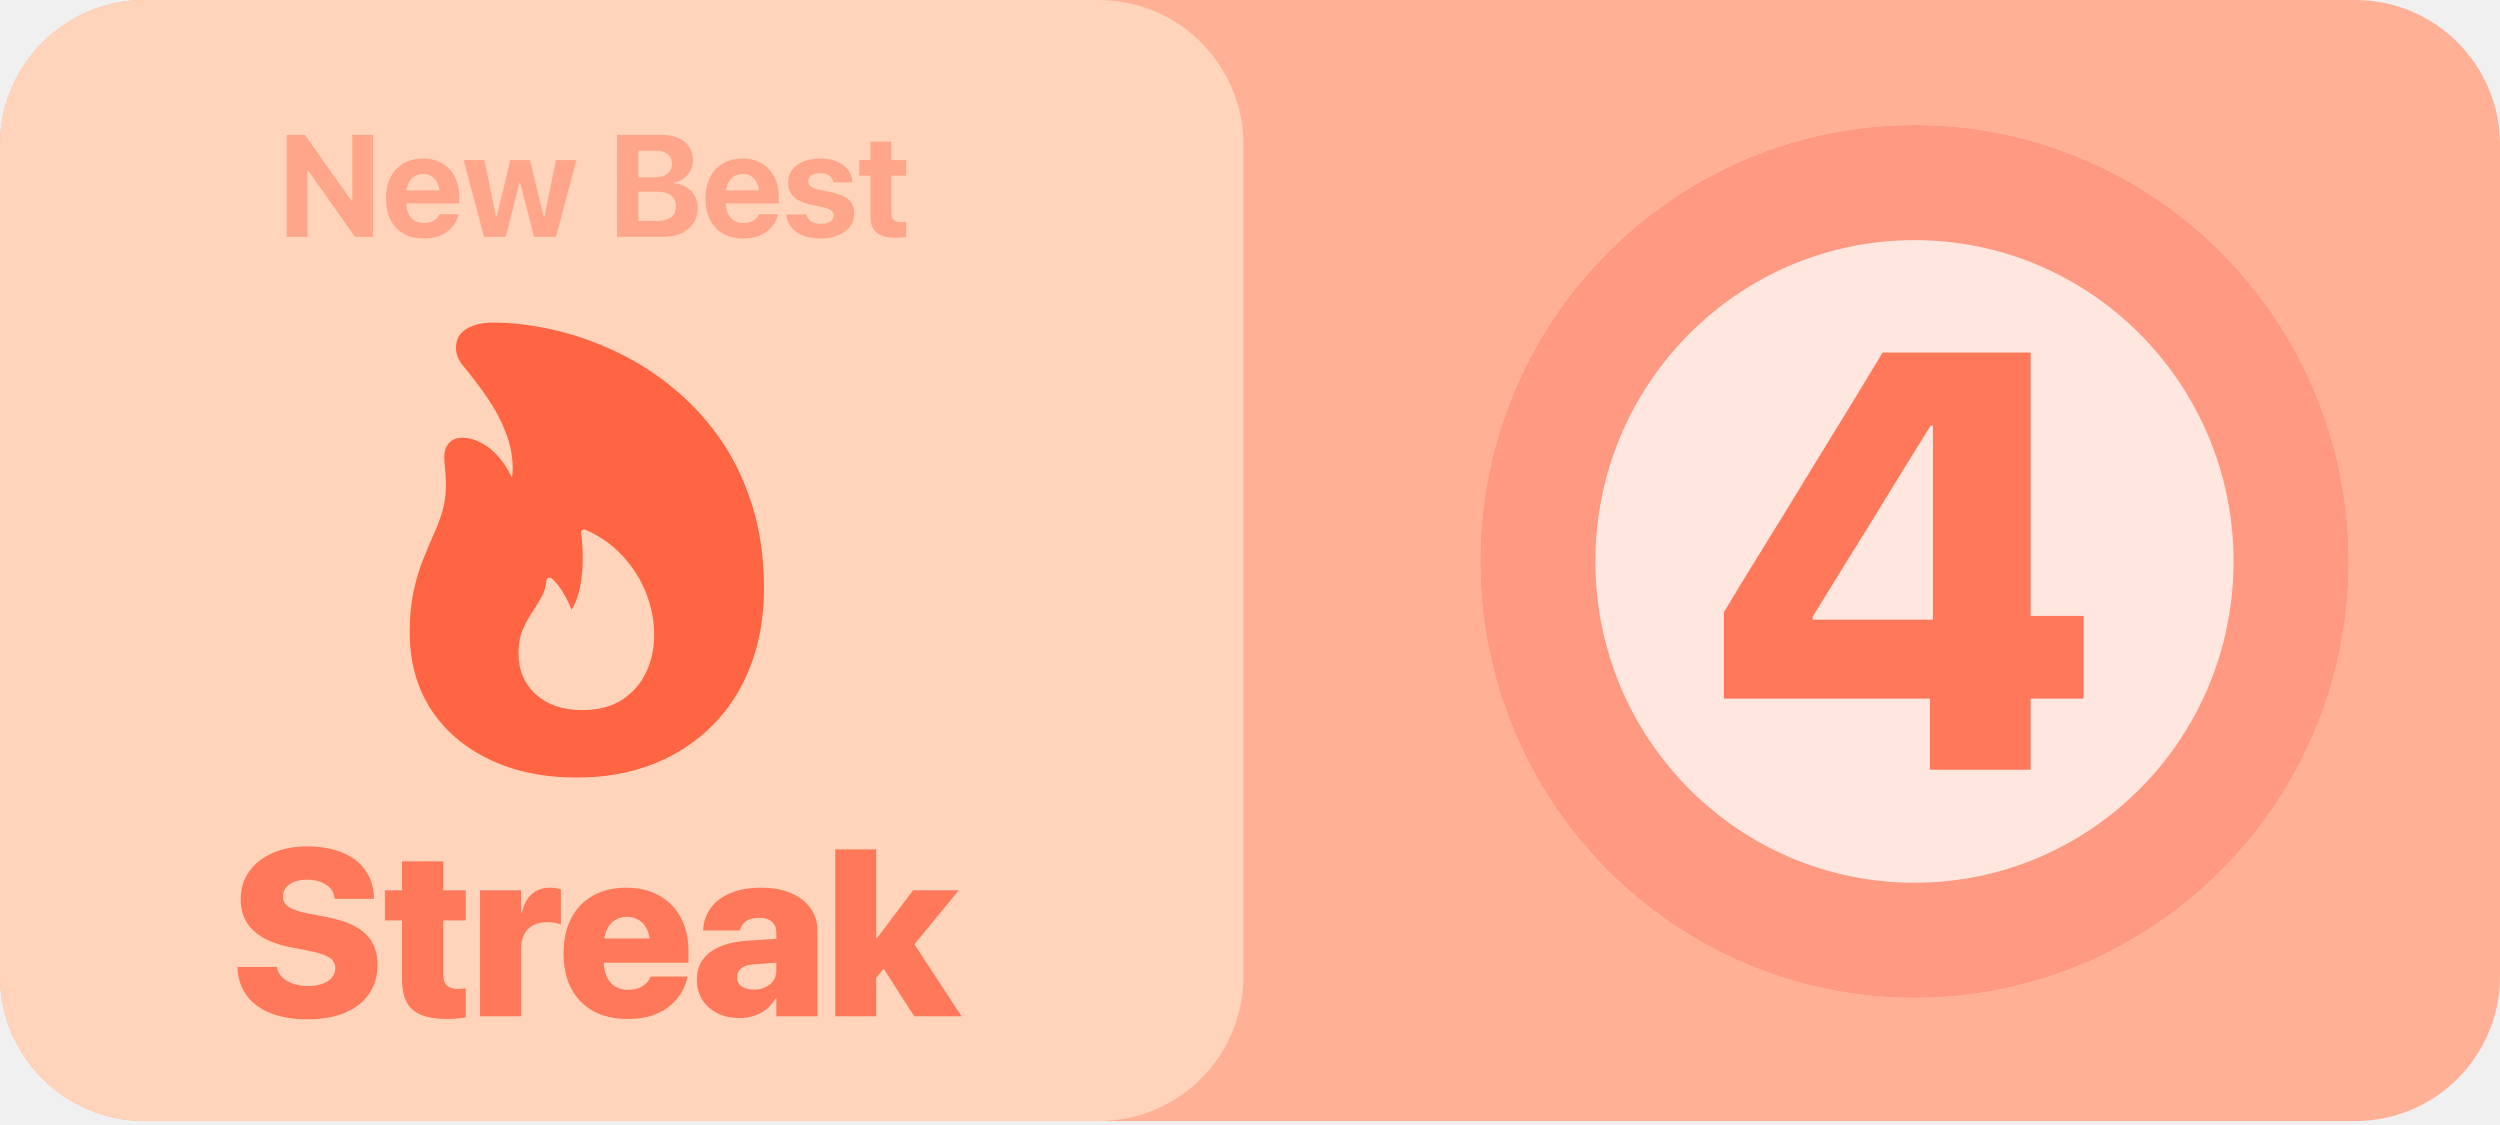
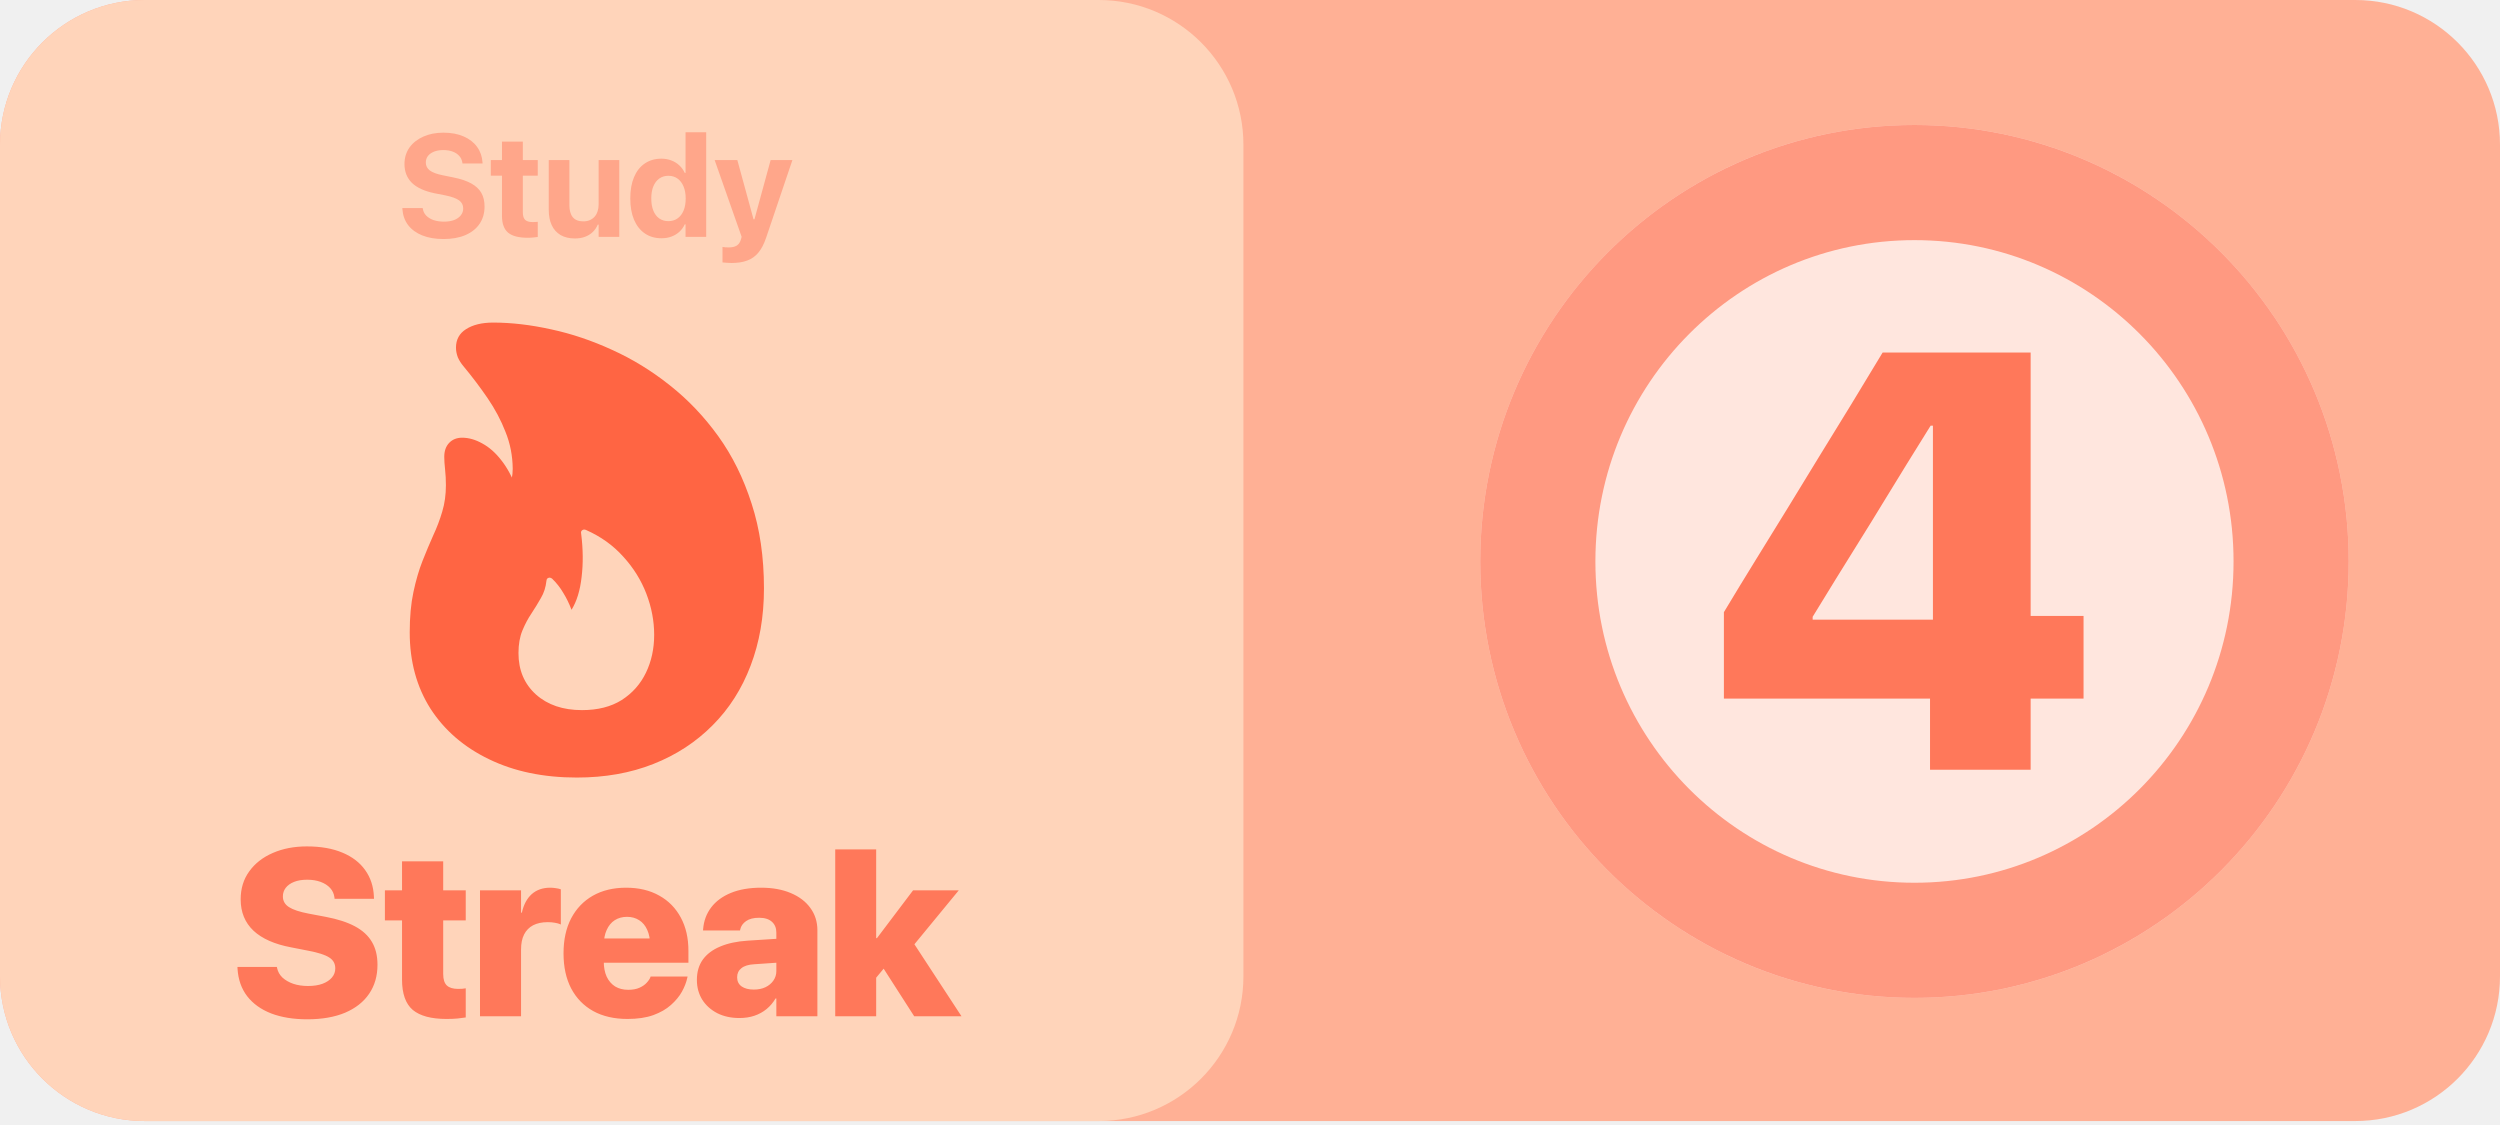
<svg xmlns="http://www.w3.org/2000/svg" width="380" height="171" viewBox="0 0 380 171" fill="none">
-   <g clip-path="url(#clip0_846_5238)">
+   <g clip-path="url(#clip0_852_5295)">
    <rect width="380" height="170.4" rx="22" fill="#FFB095" />
    <rect width="189" height="170.4" rx="22" fill="#FFD4BA" />
-     <path d="M43.568 36V20.499H46.34L54.558 32.111L52.055 30.489H53.537V20.499H56.706V36H53.945L45.717 24.334L48.22 25.967H46.737V36H43.568ZM64.384 36.247C63.203 36.247 62.182 36.004 61.323 35.517C60.47 35.023 59.815 34.324 59.357 33.422C58.898 32.512 58.669 31.435 58.669 30.189V30.178C58.669 28.939 58.898 27.865 59.357 26.955C59.815 26.046 60.463 25.344 61.301 24.85C62.139 24.348 63.124 24.098 64.255 24.098C65.394 24.098 66.375 24.341 67.199 24.828C68.029 25.308 68.67 25.988 69.121 26.869C69.573 27.743 69.798 28.767 69.798 29.941V30.919H60.216V28.942H68.305L66.823 30.801V29.565C66.823 28.878 66.715 28.301 66.5 27.836C66.293 27.37 65.999 27.023 65.62 26.794C65.247 26.558 64.81 26.439 64.309 26.439C63.815 26.439 63.374 26.561 62.988 26.805C62.608 27.041 62.307 27.395 62.085 27.868C61.87 28.334 61.763 28.899 61.763 29.565V30.811C61.763 31.456 61.87 32.011 62.085 32.477C62.307 32.935 62.619 33.286 63.02 33.529C63.421 33.773 63.897 33.895 64.449 33.895C64.893 33.895 65.272 33.83 65.587 33.701C65.91 33.565 66.167 33.4 66.361 33.207C66.561 33.007 66.697 32.813 66.769 32.627L66.801 32.562H69.702L69.669 32.681C69.583 33.082 69.415 33.49 69.165 33.905C68.921 34.321 68.584 34.707 68.155 35.065C67.732 35.416 67.209 35.703 66.586 35.925C65.963 36.14 65.229 36.247 64.384 36.247ZM73.577 36L70.472 24.334H73.631L75.382 32.895H75.51L77.562 24.334H80.559L82.633 32.895H82.761L84.513 24.334H87.606L84.513 36H81.182L79.077 27.804H78.948L76.864 36H73.577ZM95.411 36V33.583H99.869C100.8 33.583 101.512 33.393 102.006 33.014C102.501 32.634 102.748 32.083 102.748 31.359V31.338C102.748 30.858 102.633 30.453 102.404 30.124C102.175 29.795 101.838 29.547 101.394 29.383C100.957 29.218 100.413 29.136 99.761 29.136H95.411V26.966H99.375C100.27 26.966 100.954 26.787 101.426 26.429C101.899 26.064 102.135 25.555 102.135 24.903V24.882C102.135 24.259 101.924 23.775 101.502 23.432C101.079 23.081 100.485 22.905 99.718 22.905H95.411V20.499H100.546C101.541 20.499 102.393 20.657 103.102 20.972C103.818 21.287 104.366 21.734 104.746 22.314C105.132 22.895 105.326 23.582 105.326 24.377V24.398C105.326 24.957 105.197 25.476 104.939 25.956C104.688 26.429 104.345 26.826 103.908 27.148C103.471 27.463 102.977 27.66 102.425 27.739V27.857C103.127 27.908 103.75 28.101 104.295 28.438C104.846 28.774 105.276 29.211 105.584 29.748C105.899 30.285 106.056 30.89 106.056 31.564V31.585C106.056 32.487 105.838 33.268 105.401 33.927C104.971 34.586 104.355 35.098 103.553 35.463C102.758 35.821 101.806 36 100.696 36H95.411ZM93.789 36V20.499H97.033V36H93.789ZM112.95 36.247C111.769 36.247 110.748 36.004 109.889 35.517C109.036 35.023 108.381 34.324 107.923 33.422C107.465 32.512 107.235 31.435 107.235 30.189V30.178C107.235 28.939 107.465 27.865 107.923 26.955C108.381 26.046 109.029 25.344 109.867 24.85C110.705 24.348 111.69 24.098 112.821 24.098C113.96 24.098 114.941 24.341 115.765 24.828C116.595 25.308 117.236 25.988 117.688 26.869C118.139 27.743 118.364 28.767 118.364 29.941V30.919H108.782V28.942H116.871L115.389 30.801V29.565C115.389 28.878 115.281 28.301 115.066 27.836C114.859 27.37 114.565 27.023 114.186 26.794C113.813 26.558 113.376 26.439 112.875 26.439C112.381 26.439 111.94 26.561 111.554 26.805C111.174 27.041 110.873 27.395 110.651 27.868C110.437 28.334 110.329 28.899 110.329 29.565V30.811C110.329 31.456 110.437 32.011 110.651 32.477C110.873 32.935 111.185 33.286 111.586 33.529C111.987 33.773 112.463 33.895 113.015 33.895C113.459 33.895 113.838 33.83 114.153 33.701C114.476 33.565 114.733 33.4 114.927 33.207C115.127 33.007 115.263 32.813 115.335 32.627L115.367 32.562H118.268L118.235 32.681C118.149 33.082 117.981 33.49 117.73 33.905C117.487 34.321 117.15 34.707 116.721 35.065C116.298 35.416 115.775 35.703 115.152 35.925C114.529 36.14 113.795 36.247 112.95 36.247ZM124.743 36.247C123.676 36.247 122.766 36.097 122.014 35.796C121.269 35.488 120.686 35.069 120.263 34.539C119.841 34.002 119.59 33.383 119.511 32.681L119.5 32.605H122.573L122.594 32.681C122.709 33.089 122.941 33.415 123.292 33.658C123.65 33.902 124.141 34.023 124.764 34.023C125.165 34.023 125.509 33.973 125.795 33.873C126.089 33.773 126.315 33.63 126.472 33.443C126.637 33.25 126.719 33.028 126.719 32.777V32.767C126.719 32.452 126.597 32.197 126.354 32.004C126.118 31.803 125.709 31.639 125.129 31.51L123.163 31.091C122.419 30.933 121.796 30.704 121.294 30.403C120.793 30.102 120.417 29.734 120.166 29.297C119.923 28.853 119.801 28.341 119.801 27.761V27.75C119.801 27.005 120.002 26.361 120.403 25.816C120.804 25.272 121.37 24.85 122.1 24.549C122.838 24.248 123.693 24.098 124.667 24.098C125.691 24.098 126.562 24.259 127.278 24.581C128.001 24.896 128.556 25.322 128.943 25.859C129.329 26.389 129.537 26.984 129.566 27.643V27.718H126.665L126.655 27.653C126.59 27.281 126.39 26.966 126.053 26.708C125.717 26.443 125.255 26.311 124.667 26.311C124.309 26.311 123.994 26.364 123.722 26.472C123.45 26.572 123.239 26.715 123.088 26.901C122.938 27.088 122.863 27.31 122.863 27.567V27.578C122.863 27.779 122.913 27.958 123.013 28.115C123.113 28.266 123.282 28.402 123.518 28.523C123.754 28.638 124.069 28.738 124.463 28.824L126.429 29.243C127.625 29.494 128.495 29.873 129.039 30.382C129.584 30.89 129.856 31.574 129.856 32.434V32.444C129.856 33.211 129.637 33.88 129.201 34.453C128.764 35.019 128.162 35.459 127.396 35.774C126.63 36.09 125.745 36.247 124.743 36.247ZM136.202 36.14C134.848 36.14 133.86 35.882 133.237 35.366C132.614 34.843 132.303 33.988 132.303 32.799V26.697H130.605V24.334H132.303V21.52H135.471V24.334H137.738V26.697H135.471V32.273C135.471 32.81 135.59 33.193 135.826 33.422C136.069 33.644 136.442 33.755 136.943 33.755C137.115 33.755 137.258 33.751 137.373 33.744C137.495 33.73 137.616 33.719 137.738 33.712V36.022C137.552 36.05 137.326 36.075 137.061 36.097C136.804 36.125 136.517 36.14 136.202 36.14Z" fill="#FF785A" fill-opacity="0.5" />
+     <path d="M67.409 36.333C66.178 36.333 65.103 36.15 64.187 35.785C63.277 35.42 62.561 34.897 62.038 34.217C61.523 33.536 61.233 32.731 61.168 31.8L61.157 31.628H64.251L64.273 31.735C64.33 32.129 64.498 32.473 64.778 32.767C65.064 33.06 65.436 33.289 65.895 33.454C66.36 33.612 66.89 33.69 67.485 33.69C68.079 33.69 68.595 33.608 69.031 33.443C69.468 33.272 69.805 33.035 70.041 32.734C70.285 32.434 70.406 32.086 70.406 31.692V31.682C70.406 31.166 70.199 30.758 69.783 30.457C69.375 30.156 68.691 29.906 67.732 29.705L66.088 29.383C64.527 29.061 63.367 28.531 62.608 27.793C61.856 27.048 61.48 26.092 61.48 24.925V24.914C61.487 23.962 61.741 23.131 62.242 22.422C62.751 21.713 63.449 21.162 64.337 20.768C65.232 20.366 66.249 20.166 67.388 20.166C68.591 20.166 69.626 20.359 70.492 20.746C71.359 21.126 72.036 21.656 72.523 22.336C73.01 23.009 73.282 23.79 73.339 24.678L73.35 24.85H70.299L70.278 24.721C70.22 24.327 70.066 23.99 69.816 23.711C69.565 23.424 69.232 23.203 68.817 23.045C68.408 22.887 67.932 22.809 67.388 22.809C66.851 22.809 66.382 22.887 65.981 23.045C65.58 23.203 65.268 23.424 65.046 23.711C64.831 23.99 64.724 24.32 64.724 24.699V24.71C64.724 25.204 64.928 25.605 65.336 25.913C65.751 26.221 66.41 26.465 67.313 26.644L68.945 26.977C70.041 27.199 70.933 27.499 71.62 27.879C72.315 28.259 72.827 28.735 73.156 29.308C73.486 29.881 73.651 30.572 73.651 31.381V31.392C73.651 32.401 73.4 33.275 72.899 34.013C72.404 34.75 71.688 35.323 70.75 35.731C69.819 36.133 68.706 36.333 67.409 36.333ZM80.201 36.14C78.847 36.14 77.859 35.882 77.236 35.366C76.613 34.843 76.301 33.988 76.301 32.799V26.697H74.604V24.334H76.301V21.52H79.47V24.334H81.737V26.697H79.47V32.273C79.47 32.81 79.588 33.193 79.825 33.422C80.068 33.644 80.441 33.755 80.942 33.755C81.114 33.755 81.257 33.751 81.372 33.744C81.493 33.73 81.615 33.719 81.737 33.712V36.022C81.551 36.05 81.325 36.075 81.06 36.097C80.802 36.125 80.516 36.14 80.201 36.14ZM87.395 36.247C86.536 36.247 85.809 36.075 85.215 35.731C84.62 35.38 84.169 34.879 83.861 34.227C83.561 33.576 83.41 32.792 83.41 31.875V24.334H86.547V31.188C86.547 31.982 86.719 32.591 87.062 33.014C87.406 33.436 87.94 33.648 88.663 33.648C89.028 33.648 89.354 33.587 89.641 33.465C89.934 33.336 90.181 33.16 90.382 32.938C90.582 32.709 90.733 32.437 90.833 32.122C90.94 31.8 90.994 31.445 90.994 31.059V24.334H94.131V36H90.994V34.142H90.865C90.679 34.571 90.425 34.944 90.103 35.259C89.78 35.574 89.39 35.817 88.932 35.989C88.481 36.161 87.968 36.247 87.395 36.247ZM100.541 36.215C99.567 36.215 98.726 35.971 98.017 35.484C97.308 34.997 96.76 34.303 96.373 33.4C95.994 32.498 95.804 31.424 95.804 30.178V30.156C95.804 28.896 95.994 27.818 96.373 26.923C96.753 26.02 97.297 25.329 98.006 24.85C98.715 24.363 99.56 24.119 100.541 24.119C101.086 24.119 101.587 24.209 102.045 24.388C102.504 24.56 102.905 24.807 103.248 25.129C103.599 25.451 103.879 25.838 104.086 26.289H104.204V20.102H107.341V36H104.204V34.099H104.086C103.879 34.543 103.603 34.922 103.259 35.237C102.923 35.545 102.525 35.785 102.067 35.957C101.608 36.129 101.1 36.215 100.541 36.215ZM101.594 33.615C102.131 33.615 102.597 33.476 102.991 33.196C103.385 32.917 103.689 32.523 103.904 32.015C104.119 31.499 104.226 30.887 104.226 30.178V30.167C104.226 29.458 104.115 28.846 103.893 28.33C103.678 27.814 103.374 27.417 102.98 27.138C102.586 26.858 102.124 26.719 101.594 26.719C101.064 26.719 100.602 26.858 100.208 27.138C99.822 27.417 99.521 27.814 99.306 28.33C99.098 28.838 98.995 29.447 98.995 30.156V30.178C98.995 30.887 99.098 31.499 99.306 32.015C99.514 32.53 99.814 32.928 100.208 33.207C100.602 33.479 101.064 33.615 101.594 33.615ZM111.195 39.975C110.952 39.975 110.708 39.964 110.465 39.942C110.221 39.928 110.006 39.91 109.82 39.889V37.536C109.935 37.558 110.071 37.575 110.228 37.59C110.393 37.604 110.572 37.611 110.765 37.611C111.274 37.611 111.679 37.518 111.979 37.332C112.28 37.146 112.491 36.842 112.613 36.419L112.731 36L108.628 24.334H112.076L114.783 34.238L114.224 33.325H114.976L114.429 34.238L117.136 24.334H120.444L116.459 36.107C116.137 37.074 115.739 37.84 115.266 38.406C114.794 38.972 114.224 39.373 113.558 39.609C112.9 39.853 112.112 39.975 111.195 39.975Z" fill="#FF785A" fill-opacity="0.5" />
    <path d="M87.684 118.188C82.601 118.188 78.153 117.26 74.34 115.406C70.528 113.573 67.559 111.01 65.434 107.719C63.33 104.406 62.278 100.542 62.278 96.125C62.278 93.792 62.465 91.75 62.84 90C63.215 88.229 63.674 86.656 64.215 85.281C64.757 83.906 65.299 82.615 65.84 81.406C66.403 80.198 66.861 78.99 67.215 77.781C67.59 76.552 67.778 75.208 67.778 73.75C67.778 72.917 67.736 72.125 67.653 71.375C67.57 70.604 67.528 69.958 67.528 69.438C67.528 68.542 67.778 67.833 68.278 67.312C68.778 66.792 69.434 66.531 70.247 66.531C71.247 66.531 72.267 66.823 73.309 67.406C74.351 67.969 75.309 68.812 76.184 69.938C77.08 71.062 77.84 72.469 78.465 74.156L77.122 74.5C77.476 73.854 77.695 73.281 77.778 72.781C77.882 72.281 77.934 71.771 77.934 71.25C77.913 69.271 77.549 67.406 76.84 65.656C76.153 63.885 75.247 62.177 74.122 60.531C72.997 58.885 71.778 57.271 70.465 55.688C70.09 55.25 69.799 54.792 69.59 54.312C69.403 53.812 69.309 53.323 69.309 52.844C69.309 51.615 69.82 50.677 70.84 50.031C71.882 49.365 73.257 49.031 74.965 49.031C77.736 49.031 80.674 49.375 83.778 50.062C86.882 50.729 89.976 51.771 93.059 53.188C96.142 54.583 99.059 56.375 101.809 58.562C104.58 60.75 107.038 63.333 109.184 66.312C111.33 69.292 113.017 72.708 114.247 76.562C115.497 80.396 116.122 84.688 116.122 89.438C116.122 93.729 115.445 97.646 114.09 101.188C112.757 104.708 110.83 107.729 108.309 110.25C105.788 112.792 102.788 114.75 99.309 116.125C95.83 117.5 91.955 118.188 87.684 118.188ZM88.465 107.938C90.861 107.938 92.872 107.427 94.497 106.406C96.122 105.365 97.351 103.979 98.184 102.25C99.017 100.521 99.434 98.604 99.434 96.5C99.434 94.396 99.038 92.312 98.247 90.25C97.455 88.188 96.288 86.312 94.747 84.625C93.226 82.917 91.34 81.562 89.09 80.562C88.861 80.458 88.663 80.469 88.497 80.594C88.33 80.698 88.278 80.885 88.34 81.156C88.632 83.49 88.653 85.677 88.403 87.719C88.174 89.76 87.663 91.417 86.872 92.688C86.517 91.75 86.101 90.896 85.622 90.125C85.163 89.333 84.601 88.615 83.934 87.969C83.726 87.802 83.528 87.76 83.34 87.844C83.174 87.906 83.08 88.052 83.059 88.281C82.955 89.26 82.674 90.135 82.215 90.906C81.778 91.677 81.299 92.458 80.778 93.25C80.257 94.021 79.799 94.885 79.403 95.844C79.007 96.802 78.809 97.948 78.809 99.281C78.809 101.865 79.695 103.958 81.465 105.562C83.236 107.146 85.57 107.938 88.465 107.938Z" fill="#FF6543" />
    <path d="M46.707 154.934C44.598 154.934 42.764 154.635 41.205 154.037C39.658 153.428 38.445 152.555 37.566 151.418C36.699 150.281 36.213 148.904 36.107 147.287L36.09 146.971H42.084L42.119 147.146C42.236 147.697 42.506 148.178 42.928 148.588C43.361 148.986 43.912 149.303 44.58 149.537C45.248 149.76 45.992 149.871 46.812 149.871C47.668 149.871 48.4 149.76 49.01 149.537C49.631 149.303 50.111 148.986 50.451 148.588C50.791 148.189 50.961 147.727 50.961 147.199V147.182C50.961 146.467 50.65 145.916 50.029 145.529C49.408 145.131 48.353 144.791 46.865 144.51L44.264 144C41.756 143.531 39.846 142.688 38.533 141.469C37.232 140.238 36.582 138.65 36.582 136.705V136.688C36.582 135.059 37.016 133.646 37.883 132.451C38.75 131.244 39.94 130.312 41.451 129.656C42.975 128.988 44.703 128.654 46.637 128.654C48.758 128.654 50.562 128.971 52.051 129.604C53.539 130.225 54.688 131.104 55.496 132.24C56.316 133.377 56.762 134.713 56.832 136.248L56.85 136.617H50.855L50.838 136.424C50.768 135.861 50.551 135.381 50.188 134.982C49.824 134.584 49.344 134.273 48.746 134.051C48.148 133.828 47.463 133.717 46.69 133.717C45.904 133.717 45.236 133.828 44.685 134.051C44.135 134.273 43.713 134.578 43.42 134.965C43.139 135.34 42.998 135.768 42.998 136.248V136.266C42.998 136.945 43.309 137.484 43.93 137.883C44.551 138.281 45.541 138.609 46.9 138.867L49.502 139.359C51.307 139.699 52.789 140.18 53.949 140.801C55.109 141.422 55.971 142.213 56.533 143.174C57.096 144.123 57.377 145.277 57.377 146.637V146.654C57.377 148.342 56.955 149.807 56.111 151.049C55.268 152.291 54.049 153.252 52.455 153.932C50.861 154.6 48.945 154.934 46.707 154.934ZM67.858 154.881C65.549 154.881 63.844 154.424 62.743 153.51C61.653 152.584 61.108 151.043 61.108 148.887V139.904H58.506V135.334H61.108V130.922H67.366V135.334H70.793V139.904H67.366V148.043C67.366 148.863 67.553 149.449 67.928 149.801C68.303 150.141 68.866 150.311 69.616 150.311C69.873 150.311 70.09 150.305 70.266 150.293C70.442 150.27 70.618 150.246 70.793 150.223V154.652C70.454 154.711 70.043 154.764 69.563 154.811C69.082 154.857 68.514 154.881 67.858 154.881ZM72.96 154.477V135.334H79.2V138.727H79.323C79.593 137.508 80.091 136.57 80.817 135.914C81.555 135.258 82.493 134.93 83.63 134.93C83.923 134.93 84.204 134.953 84.473 135C84.755 135.035 85.013 135.094 85.247 135.176V140.52C84.989 140.402 84.684 140.314 84.333 140.256C83.993 140.197 83.635 140.168 83.26 140.168C82.382 140.168 81.638 140.326 81.028 140.643C80.43 140.959 79.973 141.428 79.657 142.049C79.352 142.658 79.2 143.414 79.2 144.316V154.477H72.96ZM95.376 154.881C93.361 154.881 91.626 154.482 90.173 153.686C88.72 152.877 87.601 151.729 86.816 150.24C86.042 148.752 85.656 146.977 85.656 144.914V144.896C85.656 142.846 86.042 141.076 86.816 139.588C87.601 138.1 88.702 136.951 90.12 136.143C91.55 135.334 93.232 134.93 95.165 134.93C97.099 134.93 98.775 135.328 100.193 136.125C101.611 136.91 102.706 138.023 103.48 139.465C104.253 140.895 104.64 142.576 104.64 144.51V146.338H88.714V142.646H101.722L98.822 146.109V143.701C98.822 142.775 98.675 141.99 98.382 141.346C98.089 140.689 97.679 140.197 97.152 139.869C96.624 139.529 96.009 139.359 95.306 139.359C94.603 139.359 93.982 139.529 93.443 139.869C92.915 140.209 92.505 140.707 92.212 141.363C91.919 142.008 91.773 142.787 91.773 143.701V146.127C91.773 147.029 91.919 147.803 92.212 148.447C92.517 149.092 92.945 149.59 93.495 149.941C94.058 150.281 94.726 150.451 95.499 150.451C96.167 150.451 96.736 150.346 97.204 150.135C97.673 149.924 98.042 149.666 98.312 149.361C98.593 149.057 98.781 148.77 98.874 148.5L98.892 148.43H104.517L104.464 148.641C104.323 149.309 104.054 150.006 103.655 150.732C103.257 151.447 102.7 152.121 101.986 152.754C101.282 153.387 100.386 153.902 99.296 154.301C98.218 154.688 96.911 154.881 95.376 154.881ZM112.396 154.74C111.119 154.74 109.994 154.494 109.021 154.002C108.048 153.498 107.287 152.812 106.736 151.945C106.197 151.066 105.927 150.07 105.927 148.957V148.939C105.927 147.732 106.226 146.707 106.824 145.863C107.433 145.02 108.312 144.357 109.461 143.877C110.609 143.385 112.004 143.086 113.644 142.98L121.308 142.488V146.109L114.646 146.566C113.779 146.613 113.129 146.812 112.695 147.164C112.261 147.504 112.045 147.961 112.045 148.535V148.553C112.045 149.15 112.273 149.613 112.73 149.941C113.199 150.258 113.814 150.416 114.576 150.416C115.244 150.416 115.83 150.299 116.334 150.064C116.849 149.818 117.254 149.484 117.546 149.062C117.851 148.629 118.004 148.148 118.004 147.621V141.75C118.004 141.059 117.781 140.514 117.336 140.115C116.89 139.705 116.24 139.5 115.384 139.5C114.541 139.5 113.879 139.67 113.398 140.01C112.918 140.35 112.625 140.766 112.519 141.258L112.484 141.434H106.859L106.877 141.205C106.982 139.951 107.392 138.855 108.107 137.918C108.822 136.98 109.818 136.248 111.095 135.721C112.384 135.193 113.92 134.93 115.701 134.93C117.412 134.93 118.906 135.199 120.183 135.738C121.472 136.277 122.468 137.033 123.171 138.006C123.886 138.979 124.244 140.109 124.244 141.398V154.477H118.004V151.77H117.88C117.517 152.391 117.066 152.924 116.527 153.369C115.988 153.814 115.373 154.154 114.681 154.389C113.99 154.623 113.228 154.74 112.396 154.74ZM126.955 154.477V129.111H133.178V154.477H126.955ZM138.961 154.477L133.758 146.373L137.643 141.469L146.15 154.477H138.961ZM132.598 149.309V142.594H133.301L138.785 135.334H145.729L137.027 145.916H135.41L132.598 149.309Z" fill="#FF785A" />
    <ellipse cx="291" cy="85.339" rx="66" ry="66.339" fill="#FFE6DE" />
    <path d="M348.25 85.339C348.25 117.187 322.576 142.928 291 142.928C259.424 142.928 233.75 117.187 233.75 85.339C233.75 53.491 259.424 27.75 291 27.75C322.576 27.75 348.25 53.491 348.25 85.339Z" stroke="#FF785A" stroke-opacity="0.7" stroke-width="17.5" />
    <path d="M293.365 117V106.189H262.032V93.05C263.614 90.413 265.211 87.791 266.822 85.184C268.463 82.547 270.089 79.91 271.7 77.273C273.312 74.637 274.923 72 276.534 69.363C278.146 66.727 279.757 64.105 281.368 61.497C282.979 58.86 284.576 56.224 286.158 53.587H308.658V93.621H316.7V106.189H308.658V117H293.365ZM275.523 94.192H293.805V64.705H293.453C292.252 66.639 291.051 68.572 289.85 70.506C288.678 72.439 287.491 74.373 286.29 76.307C285.118 78.24 283.917 80.189 282.687 82.151C281.485 84.085 280.284 86.019 279.083 87.952C277.911 89.886 276.725 91.819 275.523 93.753V94.192Z" fill="#FF785A" />
  </g>
  <defs>
-     <clipPath id="clip0_846_5238">
+     <clipPath id="clip0_852_5295">
      <rect width="380" height="170.4" rx="22" fill="white" />
    </clipPath>
  </defs>
</svg>
